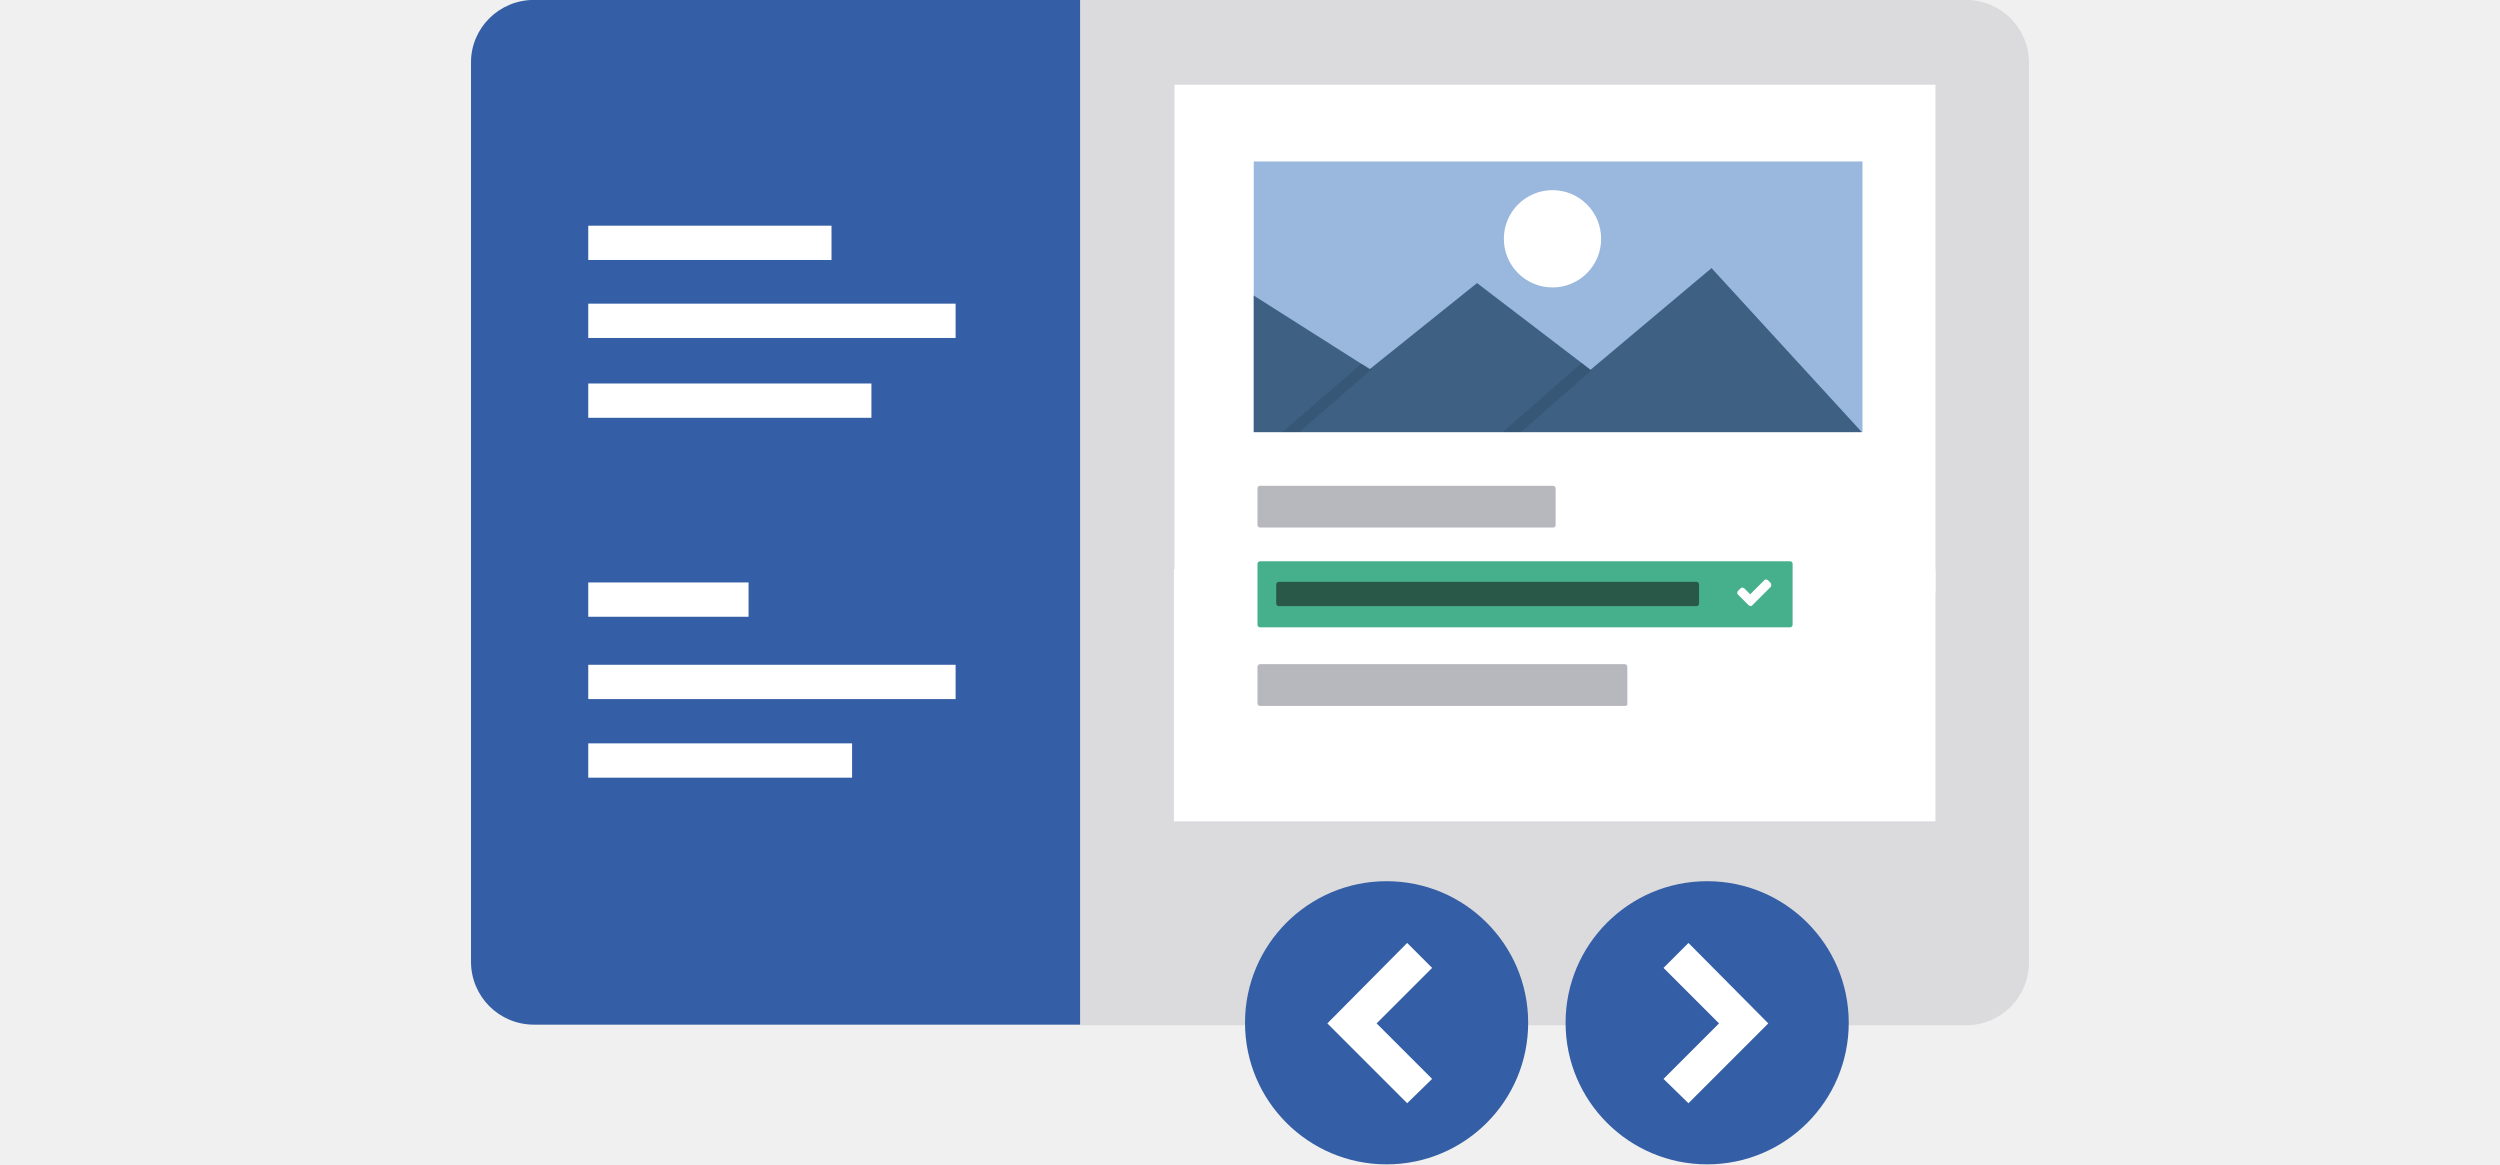
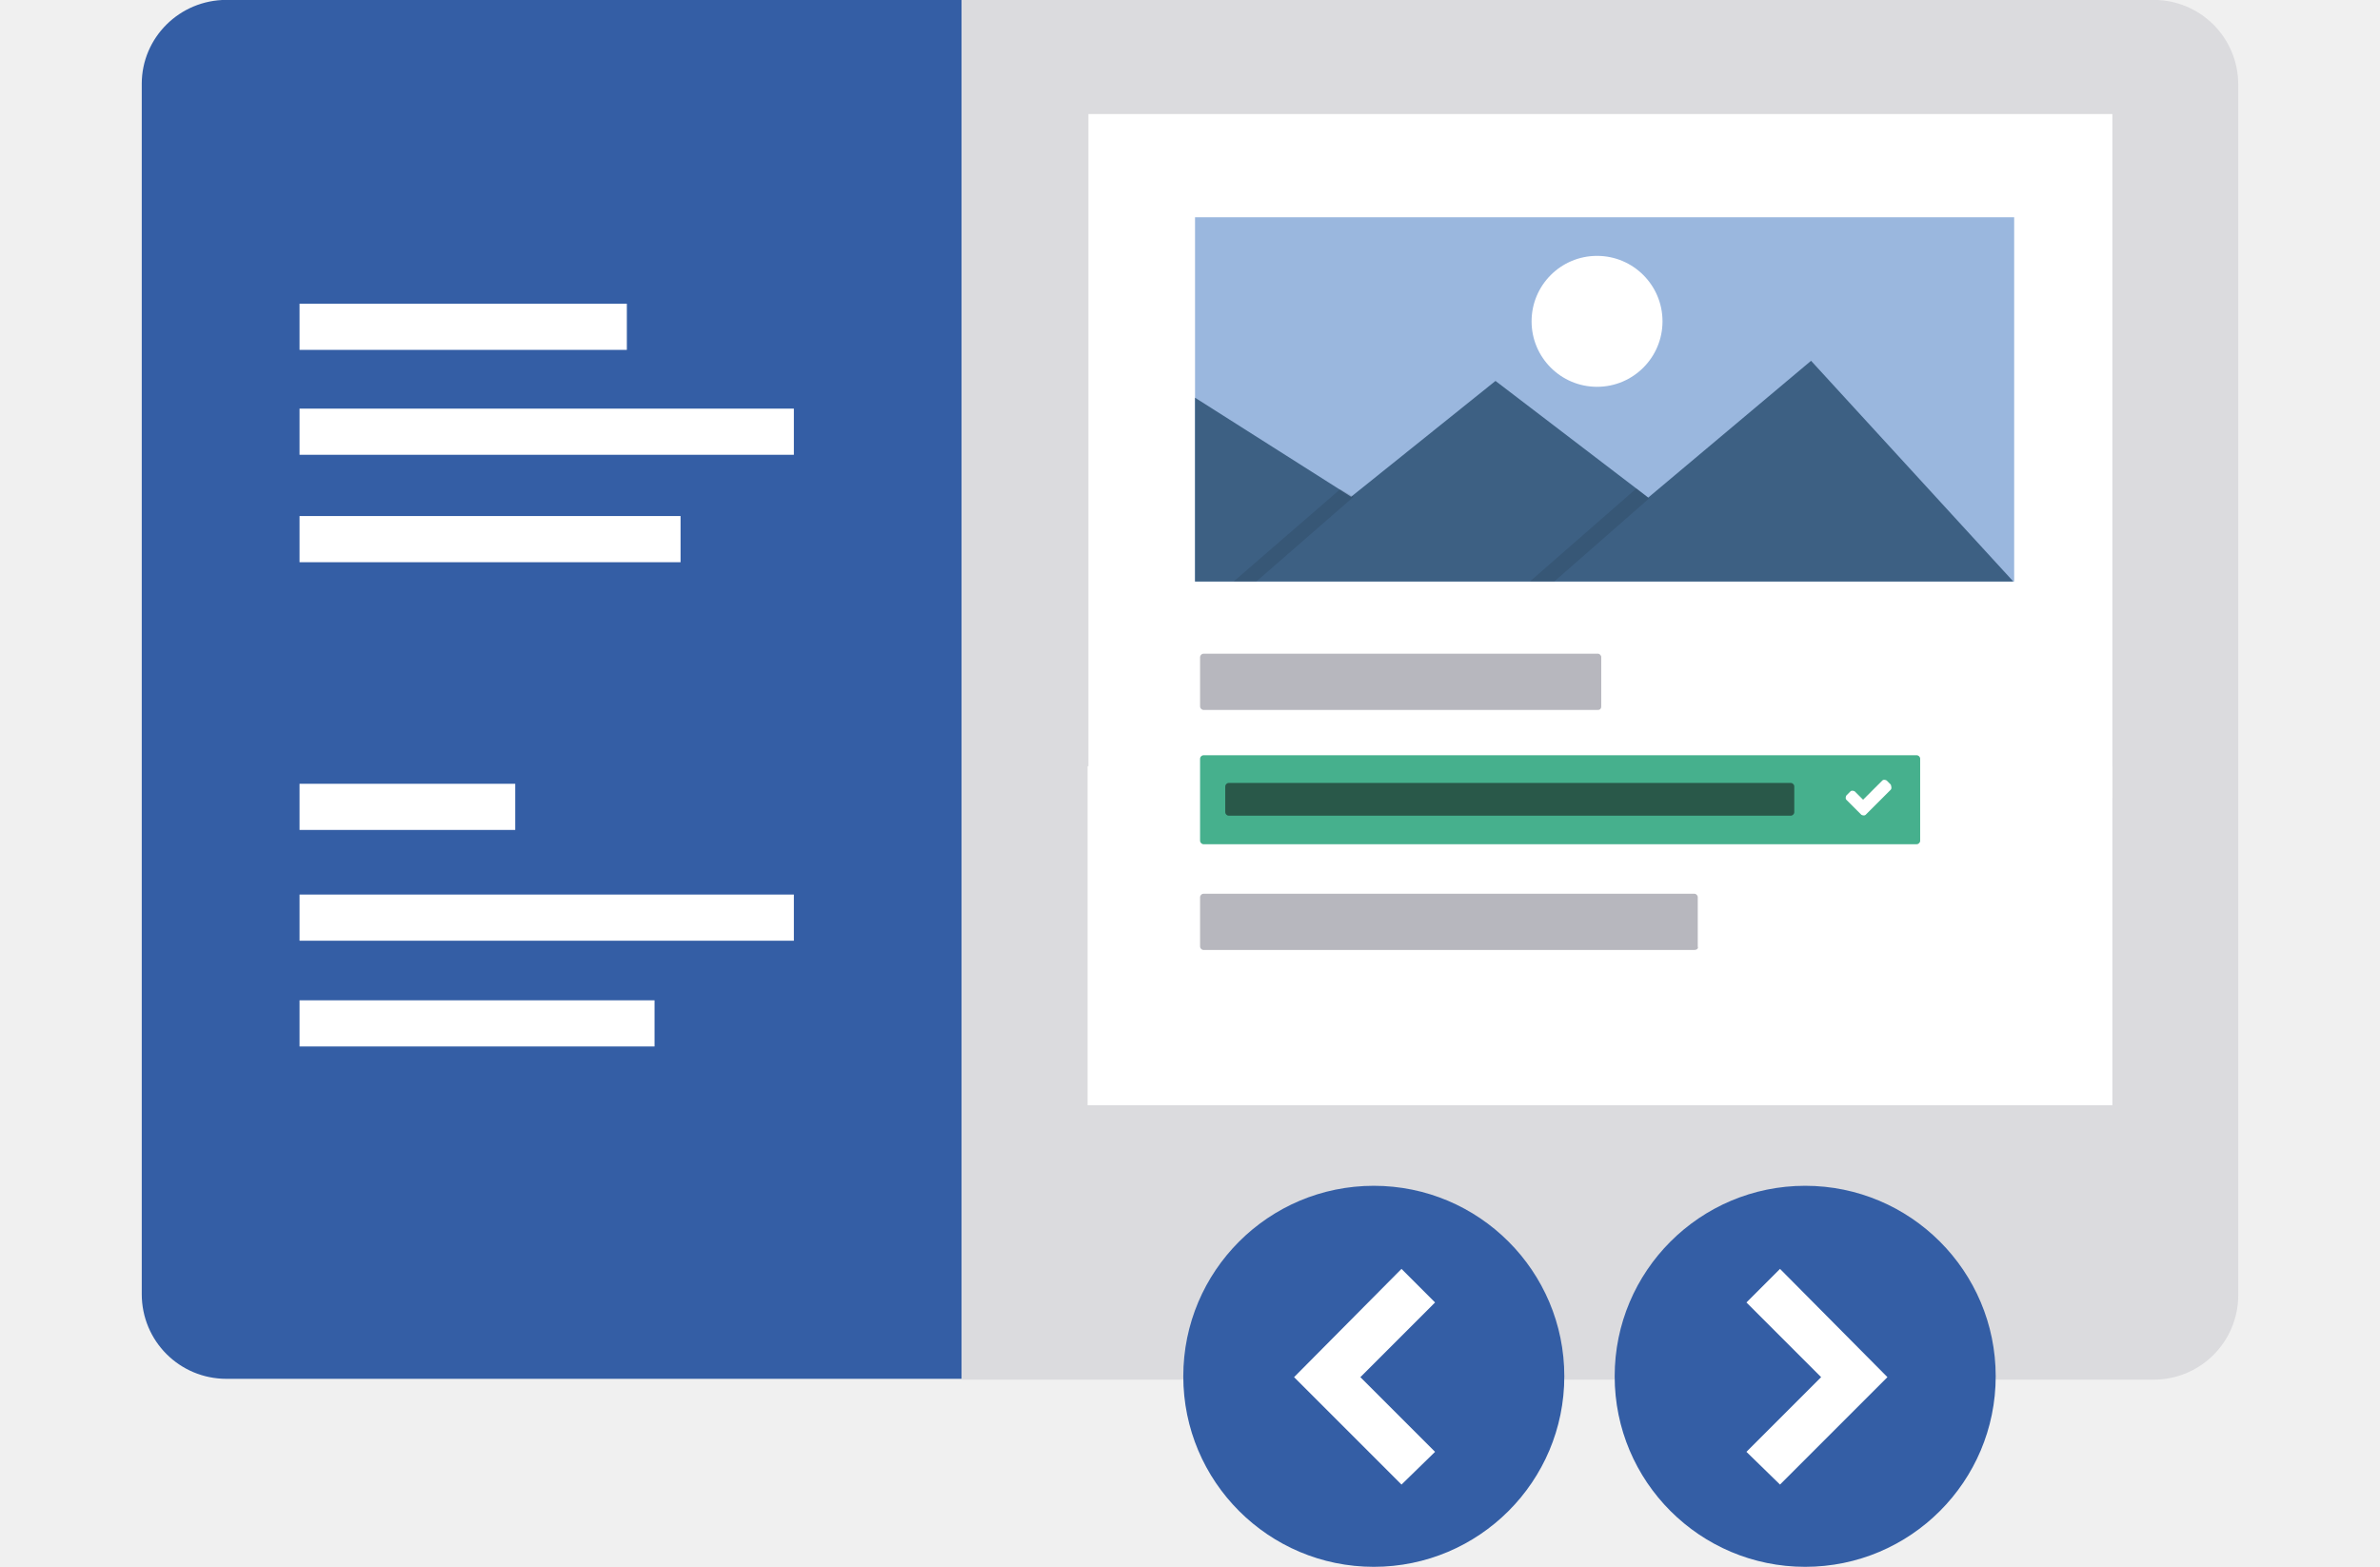
- <svg xmlns="http://www.w3.org/2000/svg" enable-background="new 0 0 4608 2146" height="2146" viewBox="0 0 4608 2146" width="4608">
-   <path d="m868.163 114.818v1657.708c0 64.376 51.732 116.108 116.108 116.108h1007.04v-1888.776h-1007.04c-64.376 0-116.108 51.732-116.108 114.96z" fill="#345ea5" />
-   <path d="m1991.311-.142h1632.417c64.377 0 116.109 51.732 116.109 116.108v1657.708c0 64.377-51.732 116.109-116.109 116.109h-1632.417z" fill="#dbdbde" />
+ <svg xmlns="http://www.w3.org/2000/svg" enable-background="new 690.678 0 3260 2146" height="2146" viewBox="690.678 0 3260 2146" width="3260">
+   <path d="m884.841 114.818v1657.708c0 64.376 51.731 116.107 116.108 116.107h1007.039v-1888.775h-1007.039c-64.377 0-116.108 51.732-116.108 114.96z" fill="#345ea5" />
+   <path d="m2007.988-.142h1632.418c64.377 0 116.108 51.732 116.108 116.108v1657.708c0 64.377-51.731 116.109-116.108 116.109h-1632.418z" fill="#dbdbde" />
  <g fill="#fff">
-     <path d="m1084.286 416.01h448.34v63.228h-448.342z" />
-     <path d="m1084.286 559.709h677.107v63.227h-677.107z" />
-     <path d="m1084.286 706.856h521.913v63.228h-521.913z" />
-     <path d="m1084.286 1073.575h295.443v63.228h-295.443z" />
-     <path d="m1084.286 1225.321h677.107v63.227h-677.107z" />
-     <path d="m1084.286 1370.17h486.276v63.226h-486.277z" />
-     <path d="m2164.9 156.203h1402.499v936.915h-1402.499z" />
-     <path d="m2163.75 1049.433h1403.649v464.434h-1403.649z" />
+     <path d="m1100.964 416.01h448.34v63.229h-448.342z" />
+     <path d="m1100.964 559.709h677.106v63.227h-677.106z" />
+     <path d="m1100.964 706.856h521.913v63.228h-521.913z" />
+     <path d="m1100.964 1073.575h295.442v63.228h-295.442z" />
+     <path d="m1100.964 1225.321h677.106v63.227h-677.106z" />
+     <path d="m1100.964 1370.17h486.276v63.227h-486.277z" />
+     <path d="m2181.578 156.203h1402.498v936.915h-1402.498z" />
+     <path d="m2180.428 1049.433h1403.648v464.435h-1403.648z" />
  </g>
-   <path d="m2310.898 297.602h1121.998v498.921h-1121.998z" fill="#9ab7de" />
-   <circle cx="2861.551" cy="440.151" fill="#fff" r="89.668" />
-   <path d="m2310.898 796.523h1120.85l-277.053-302.342-223.02 187.383-209.227-159.793-197.729 158.645-213.822-135.652v251.759z" fill="#3d6083" />
-   <path d="m2802.922 796.523 129.904-113.809-17.244-13.795-145.998 127.604z" fill="#030403" opacity=".1" />
-   <path d="m2394.816 796.523 133.354-116.107-18.393-10.347-146 126.454z" fill="#030403" opacity=".1" />
-   <path d="m2862.699 972.412h-540.307c-2.297 0-4.598-2.3-4.598-4.599v-67.827c0-2.299 2.301-4.598 4.598-4.598h540.307c2.299 0 4.6 2.299 4.6 4.598v67.827c0 2.299-1.149 4.599-4.6 4.599z" fill="#b7b7be" />
-   <path d="m2994.904 1301.194h-672.512c-2.297 0-4.598-2.3-4.598-4.599v-67.825c0-2.301 2.301-4.6 4.598-4.6h672.512c2.299 0 4.598 2.299 4.598 4.6v67.825c1.148 2.3-1.15 4.599-4.598 4.599z" fill="#b7b7be" />
-   <path d="m3299.543 1156.346h-977.15c-2.297 0-4.598-2.3-4.598-4.599v-112.66c0-2.299 2.301-4.598 4.598-4.598h977.15c2.299 0 4.602 2.299 4.602 4.598v112.66c0 2.299-2.303 4.599-4.602 4.599z" fill="#46b08d" />
-   <path d="m3127.105 1117.26h-770.225c-2.299 0-4.598-2.299-4.598-4.599v-35.638c0-2.299 2.299-4.598 4.598-4.598h770.225c2.299 0 4.598 2.299 4.598 4.598v35.638c0 2.299-2.299 4.599-4.598 4.599z" fill="#295849" />
-   <path d="m3263.906 1081.622-28.738 28.74-5.748 5.747c-1.15 1.15-3.449 1.15-5.748 0l-5.75-5.747-14.943-14.945c-1.15-1.149-1.15-3.448 0-5.747l5.748-5.749c1.15-1.149 3.449-1.149 5.748 0l11.496 11.496 26.441-26.44c1.148-1.15 3.447-1.15 5.746 0l5.748 5.748c1.151 3.448 1.151 5.747 0 6.897z" fill="#fff" />
-   <circle cx="2555.76" cy="1885.185" fill="#345ea5" r="260.957" />
-   <path d="m3146.65 1624.229c144.121 0 260.955 116.835 260.955 260.957s-116.834 260.956-260.955 260.956c-144.125 0-260.959-116.834-260.959-260.956s116.834-260.957 260.959-260.957z" fill="#345ea5" />
-   <path d="m2639.68 1784.021-45.982-45.982-147.148 148.297 147.148 147.147 45.982-44.835-102.312-102.312z" fill="#fff" />
-   <path d="m3066.178 1988.647 45.984 44.835 147.146-147.147-147.146-148.297-45.984 45.982 102.312 102.314z" fill="#fff" />
+   <path d="m2327.576 297.602h1121.998v498.921h-1121.998z" fill="#9ab7de" />
+   <circle cx="2878.229" cy="440.151" fill="#fff" r="89.668" />
+   <path d="m2327.576 796.523h1120.85l-277.053-302.343-223.021 187.384-209.227-159.793-197.729 158.645-213.822-135.652v251.76h.002z" fill="#3d6083" />
+   <path d="m2819.6 796.523 129.904-113.81-17.244-13.795-145.998 127.604h33.338z" fill="#030403" opacity=".1" />
+   <path d="m2411.494 796.523 133.354-116.107-18.393-10.347-146 126.454z" fill="#030403" opacity=".1" />
+   <path d="m2879.377 972.412h-540.307c-2.298 0-4.599-2.3-4.599-4.6v-67.826c0-2.3 2.302-4.599 4.599-4.599h540.307c2.299 0 4.6 2.299 4.6 4.599v67.826c0 2.3-1.149 4.6-4.6 4.6z" fill="#b7b7be" />
+   <path d="m3011.582 1301.194h-672.512c-2.298 0-4.599-2.301-4.599-4.6v-67.825c0-2.301 2.302-4.6 4.599-4.6h672.512c2.299 0 4.598 2.299 4.598 4.6v67.825c1.148 2.301-1.151 4.6-4.598 4.6z" fill="#b7b7be" />
+   <path d="m3316.221 1156.346h-977.15c-2.297 0-4.598-2.3-4.598-4.599v-112.66c0-2.299 2.301-4.598 4.598-4.598h977.15c2.299 0 4.602 2.299 4.602 4.598v112.66c-.001 2.299-2.303 4.599-4.602 4.599z" fill="#46b08d" />
+   <path d="m3143.783 1117.26h-770.226c-2.299 0-4.598-2.299-4.598-4.599v-35.638c0-2.3 2.299-4.599 4.598-4.599h770.226c2.299 0 4.598 2.299 4.598 4.599v35.638c0 2.299-2.299 4.599-4.598 4.599z" fill="#295849" />
+   <path d="m3280.584 1081.622-28.738 28.74-5.748 5.747c-1.15 1.149-3.449 1.149-5.748 0l-5.75-5.747-14.943-14.945c-1.149-1.149-1.149-3.448 0-5.747l5.748-5.749c1.15-1.149 3.449-1.149 5.748 0l11.496 11.496 26.441-26.44c1.147-1.149 3.447-1.149 5.746 0l5.748 5.748c1.15 3.448 1.15 5.747 0 6.897z" fill="#fff" />
+   <circle cx="2572.438" cy="1885.186" fill="#345ea5" r="260.957" />
+   <path d="m3163.328 1624.229c144.121 0 260.955 116.836 260.955 260.957 0 144.123-116.834 260.957-260.955 260.957-144.125 0-260.959-116.834-260.959-260.957 0-144.122 116.834-260.957 260.959-260.957z" fill="#345ea5" />
+   <path d="m2656.357 1784.021-45.981-45.982-147.148 148.297 147.148 147.146 45.981-44.834-102.312-102.312z" fill="#fff" />
+   <path d="m3082.855 1988.646 45.984 44.836 147.146-147.147-147.146-148.297-45.984 45.981 102.312 102.314z" fill="#fff" />
</svg>
